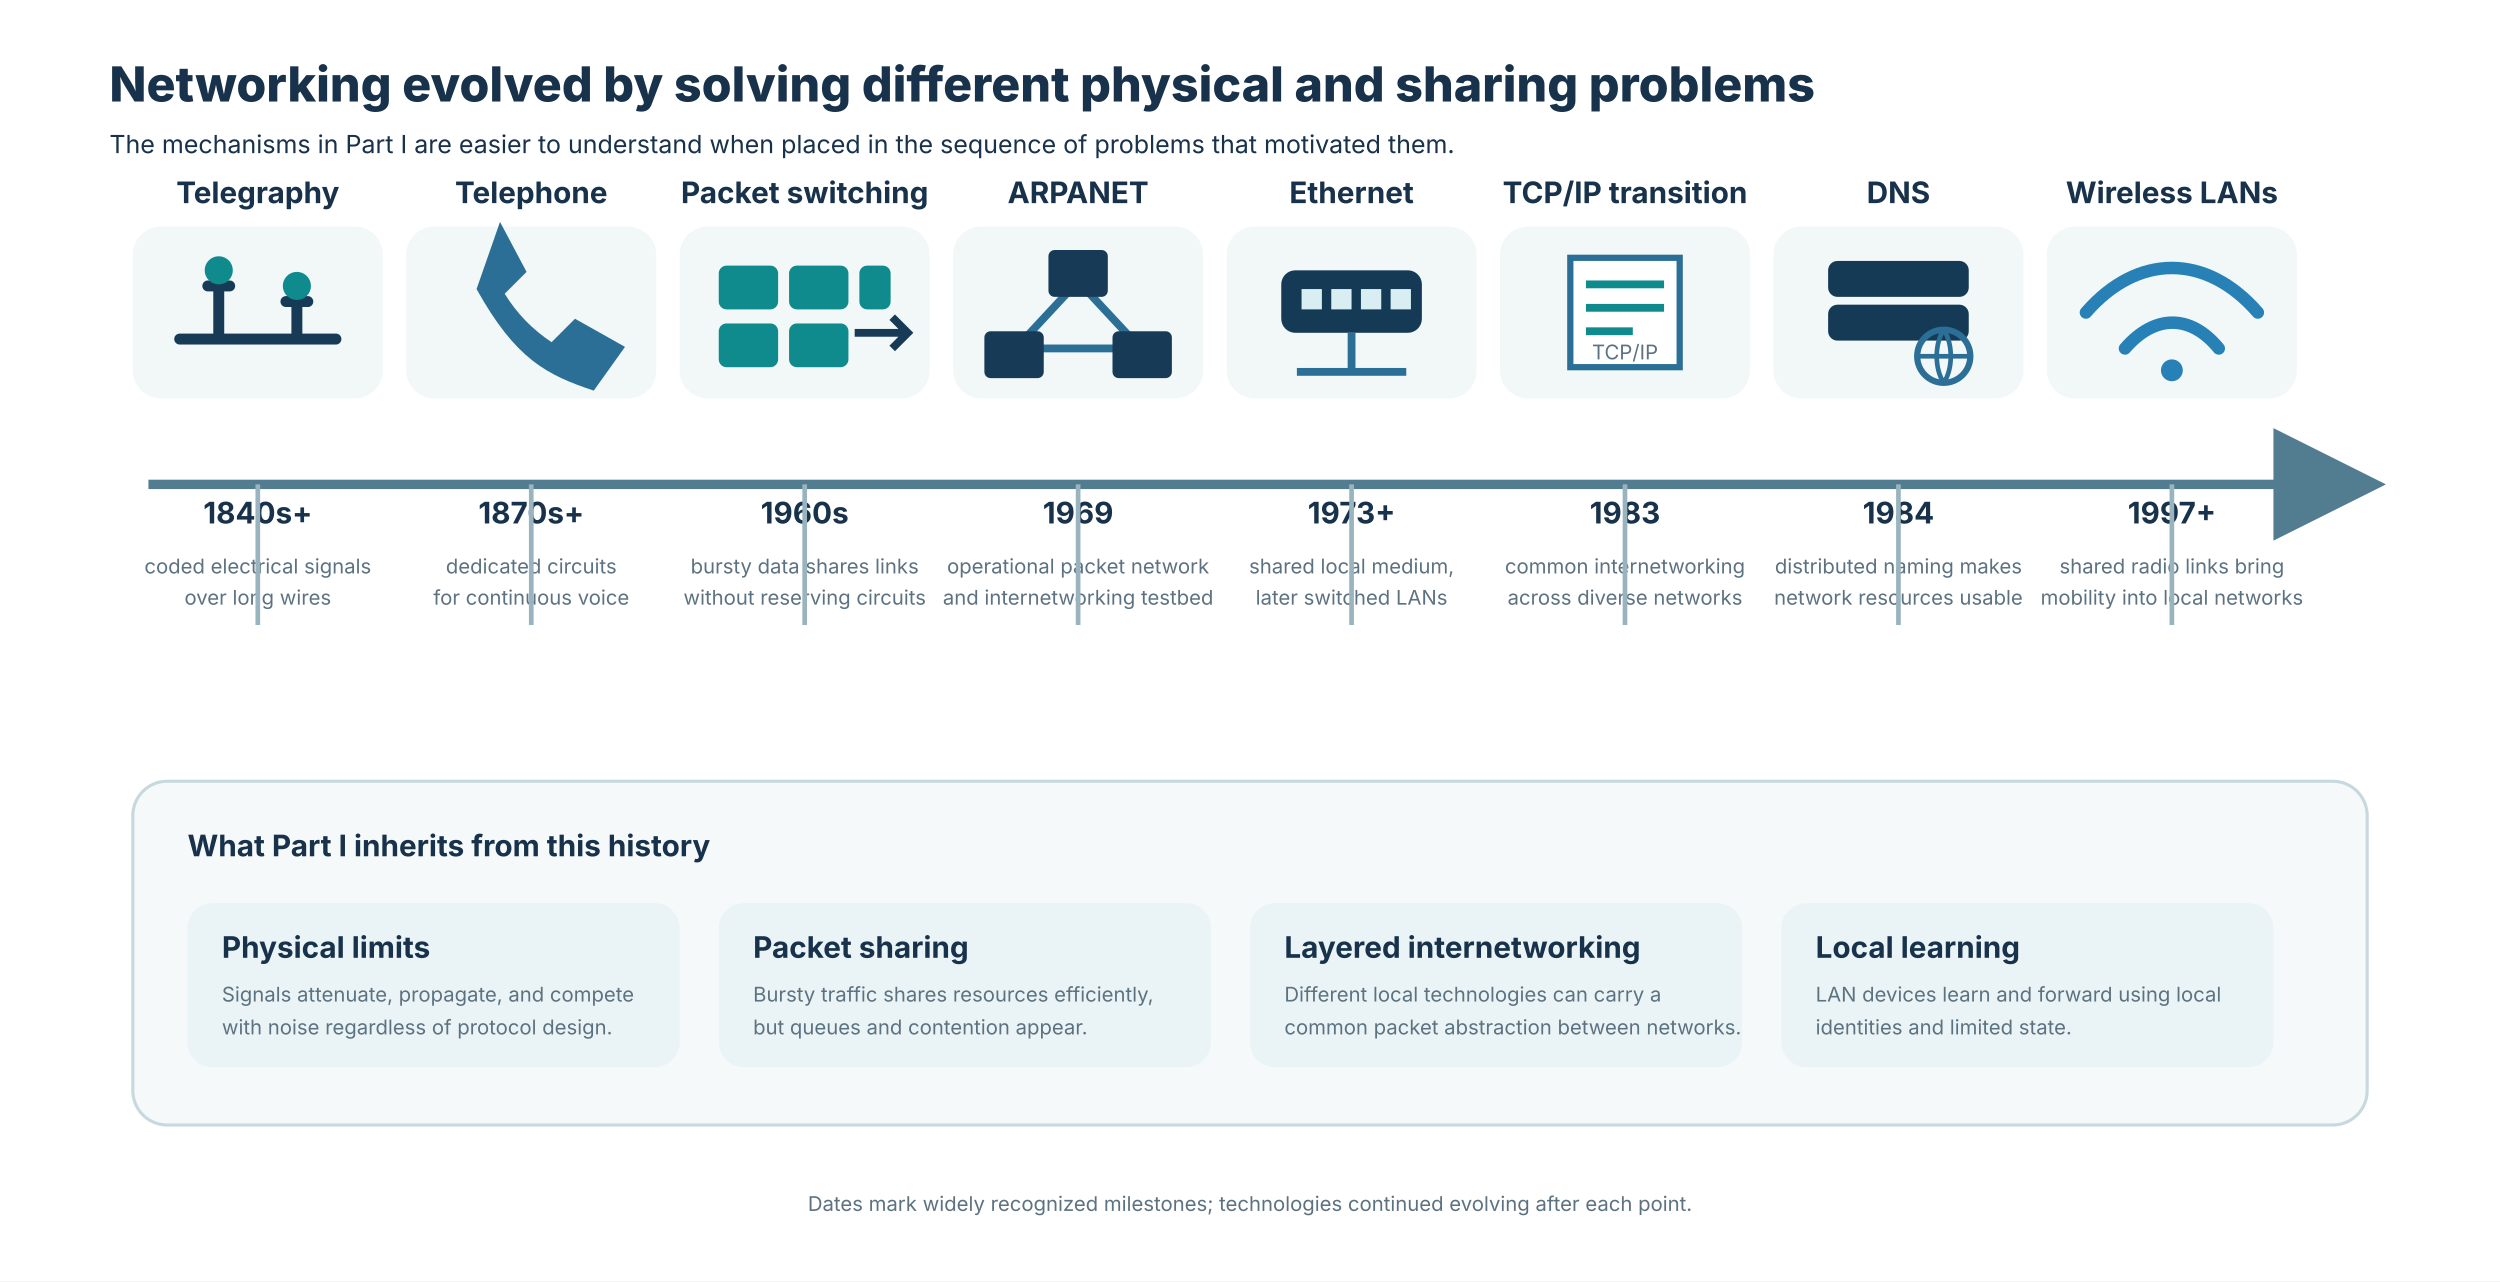
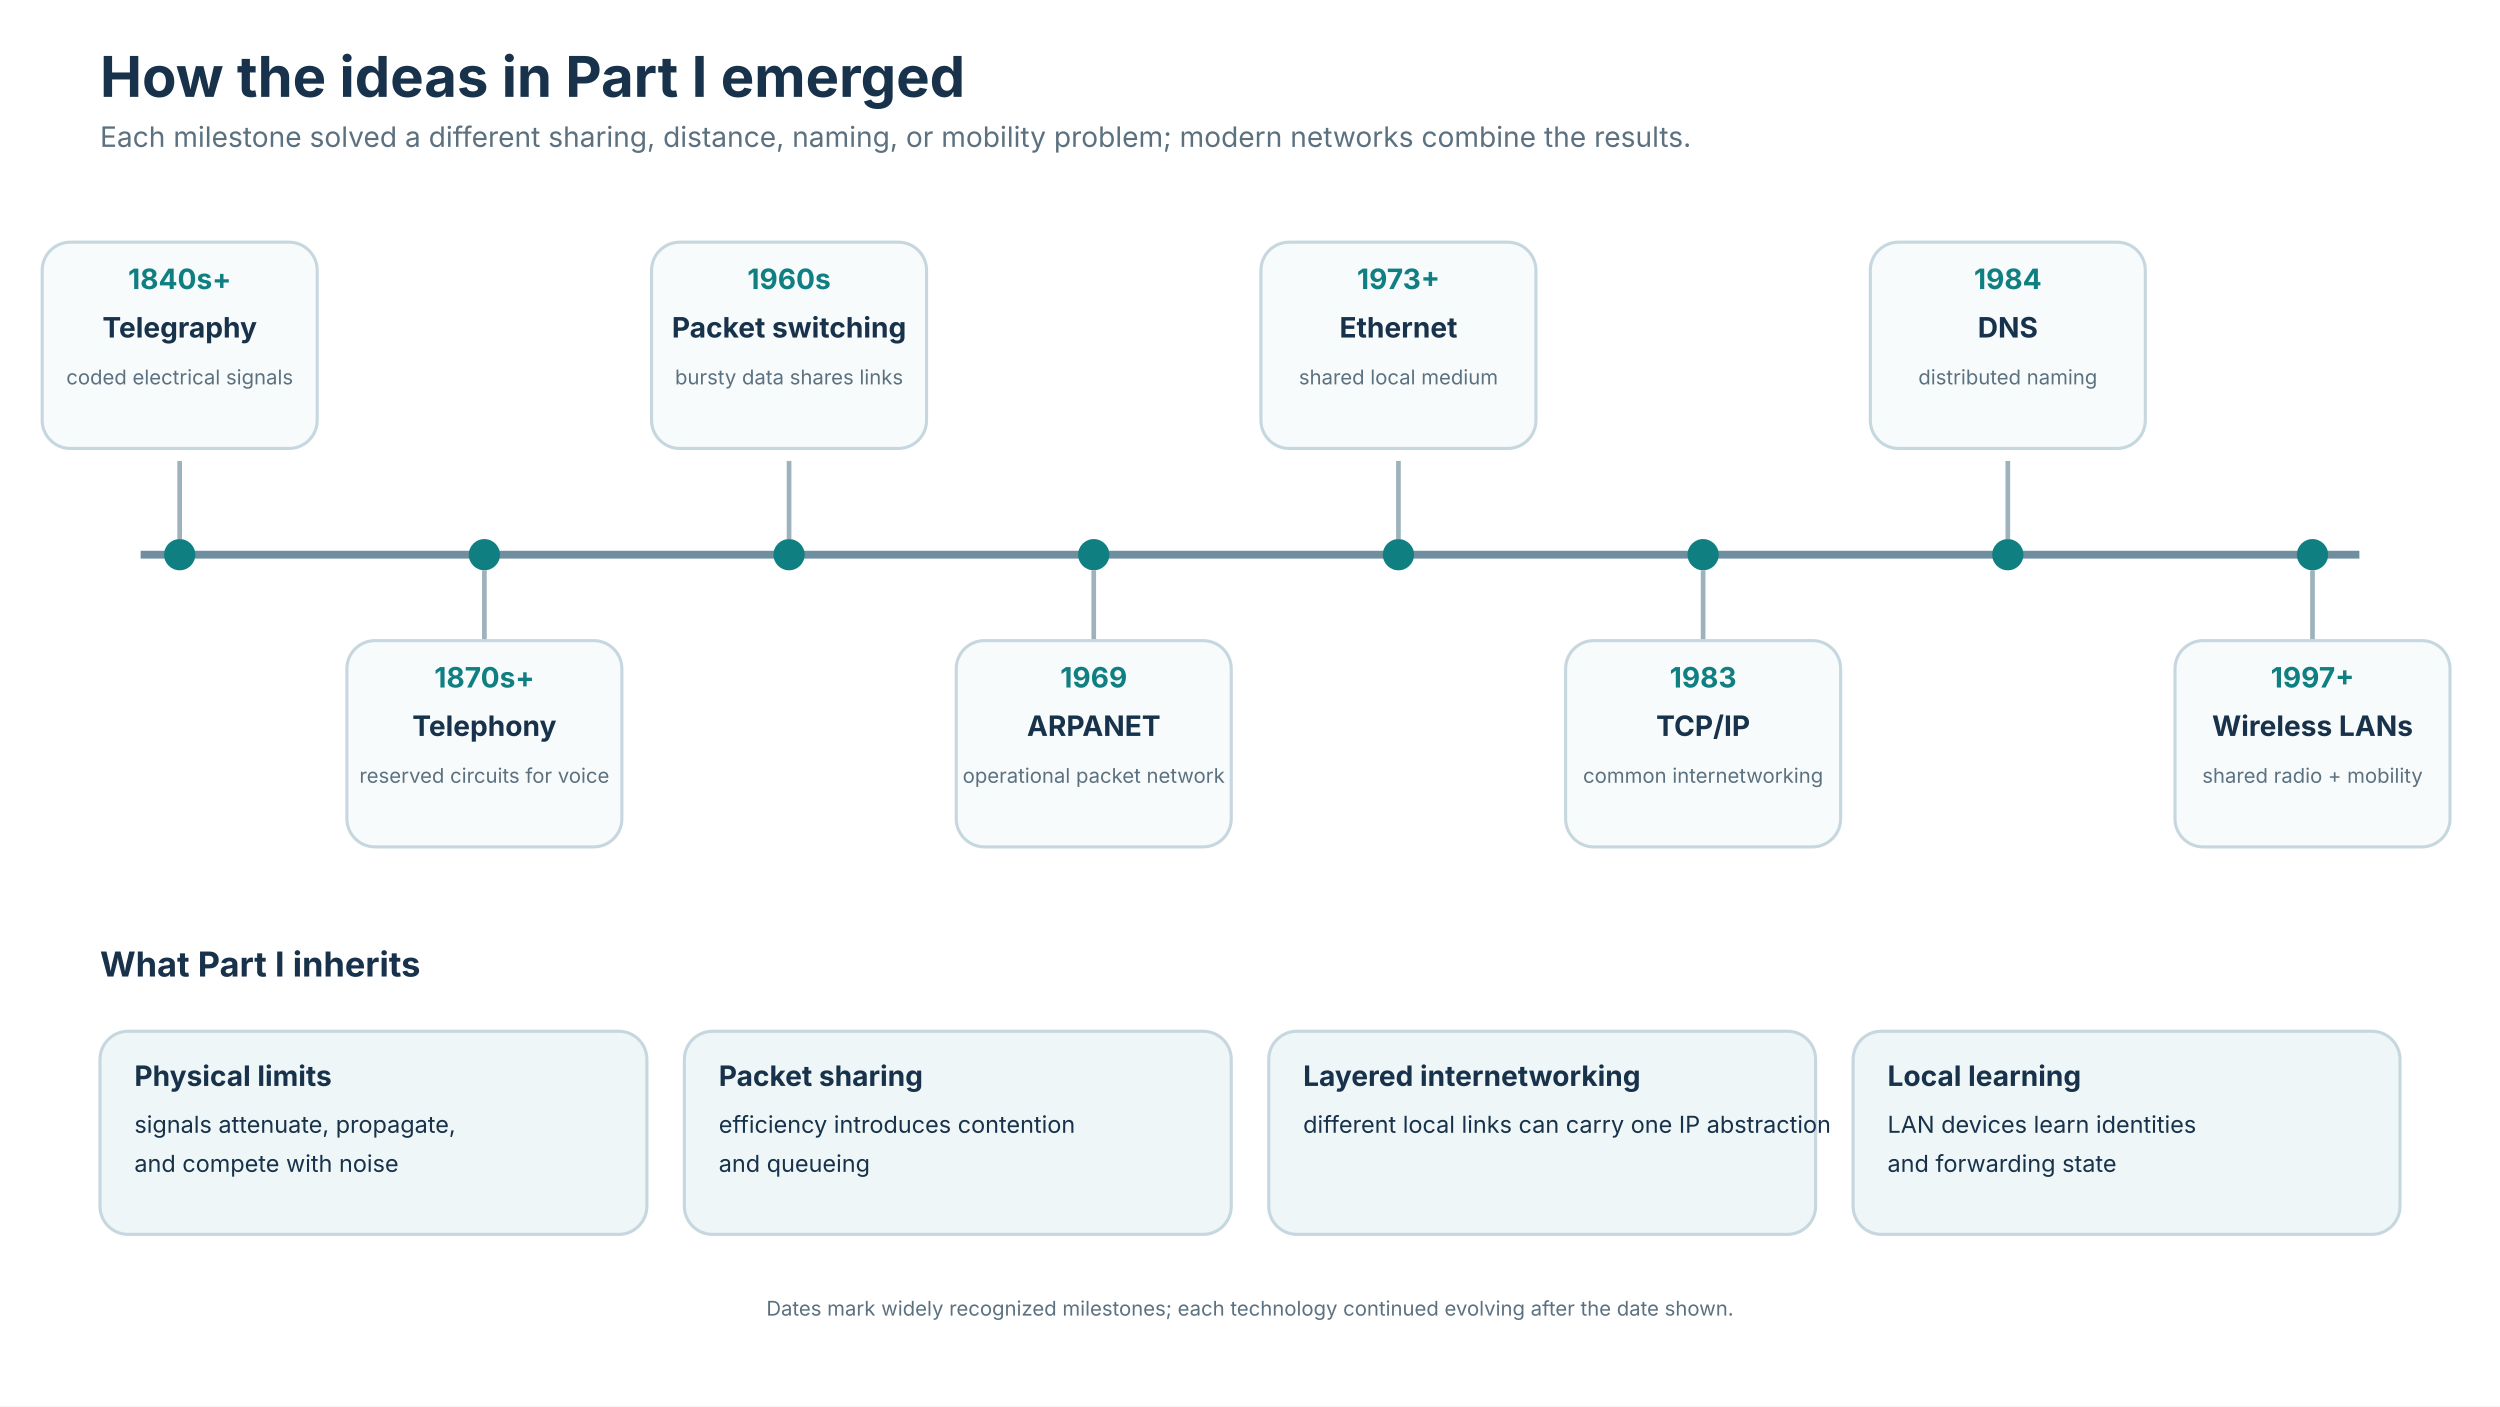
- <svg xmlns="http://www.w3.org/2000/svg" viewBox="0 0 1600 820" role="img" aria-labelledby="title desc">
+ <svg xmlns="http://www.w3.org/2000/svg" viewBox="0 0 1600 900" role="img" aria-labelledby="title desc">
  <style>
- text{font-family:ui-sans-serif,system-ui,-apple-system,"Segoe UI",sans-serif;fill:#17324a}.h{font-size:31px;font-weight:780}.m{font-size:19px;font-weight:750}.b{font-size:16px}.s{font-size:13px;fill:#5d7280}.w{fill:#fff}
+ text{font-family:Inter,ui-sans-serif,system-ui,-apple-system,"Segoe UI",sans-serif;fill:#17324a}
+ .title{font-size:36px;font-weight:750}.subtitle{font-size:18px;fill:#5c7180}.section{font-size:22px;font-weight:720}
+ .label{font-size:18px;font-weight:700}.body{font-size:15px}.small{font-size:13px;fill:#5c7180}.tiny{font-size:12px;fill:#5c7180}
+ .mono{font-family:ui-monospace,SFMono-Regular,Consolas,monospace;font-size:13px}.white{fill:#fff}.teal{fill:#0f7f82}.blue{fill:#2b6e96}.orange{fill:#c96b1b}
+ .card{fill:#f8fbfc;stroke:#c6d7df;stroke-width:2}.soft{fill:#edf5f7}.navy{fill:#173a56}.rule{stroke:#8fa9b6;stroke-width:3}.thin{stroke:#9db2bc;stroke-width:2}
</style>
-   <rect width="1600" height="820" fill="#fff" />
-   <text x="70" y="65" class="h">Networking evolved by solving different physical and sharing problems</text>
-   <text x="70" y="98" class="b">The mechanisms in Part I are easier to understand when placed in the sequence of problems that motivated them.</text>
-   <line x1="95" y1="310" x2="1505" y2="310" stroke="#527d91" stroke-width="6" />
-   <defs>
-     <marker id="a" markerWidth="12" markerHeight="12" refX="10" refY="6" orient="auto">
-       <path d="M0 0l12 6-12 6z" fill="#527d91" />
-     </marker>
-   </defs>
-   <line x1="1460" y1="310" x2="1515" y2="310" stroke="#527d91" stroke-width="6" marker-end="url(#a)" />
-   <g transform="translate(85,145)">
-     <rect width="160" height="110" rx="18" fill="#f2f7f8" />
-     <path d="M30 72h100M55 72V38M105 72V48M48 38h14M98 48h14" stroke="#173a56" stroke-width="7" stroke-linecap="round" />
-     <circle cx="55" cy="28" r="9" fill="#0f8b8d" />
-     <circle cx="105" cy="38" r="9" fill="#0f8b8d" />
-     <text x="80" y="-15" text-anchor="middle" class="m">Telegraphy</text>
-     <text x="80" y="190" text-anchor="middle" class="m">1840s+</text>
-     <text x="80" y="222" text-anchor="middle" class="s">coded electrical signals</text>
-     <text x="80" y="242" text-anchor="middle" class="s">over long wires</text>
-     <line x1="80" y1="165" x2="80" y2="255" stroke="#9ab4bf" stroke-width="3" />
-   </g>
-   <g transform="translate(260,145)">
-     <rect width="160" height="110" rx="18" fill="#f2f7f8" />
-     <path d="M45 40c25 45 45 55 75 65l20-28-32-18-15 15c-12-8-22-18-30-31l14-14-17-32z" fill="#2b6e96" />
-     <text x="80" y="-15" text-anchor="middle" class="m">Telephone</text>
-     <text x="80" y="190" text-anchor="middle" class="m">1870s+</text>
-     <text x="80" y="222" text-anchor="middle" class="s">dedicated circuits</text>
-     <text x="80" y="242" text-anchor="middle" class="s">for continuous voice</text>
-     <line x1="80" y1="165" x2="80" y2="255" stroke="#9ab4bf" stroke-width="3" />
-   </g>
-   <g transform="translate(435,145)">
-     <rect width="160" height="110" rx="18" fill="#f2f7f8" />
-     <g fill="#0f8b8d">
-       <rect x="25" y="25" width="38" height="28" rx="5" />
-       <rect x="70" y="25" width="38" height="28" rx="5" />
-       <rect x="115" y="25" width="20" height="28" rx="5" />
-       <rect x="25" y="62" width="38" height="28" rx="5" />
-       <rect x="70" y="62" width="38" height="28" rx="5" />
-     </g>
-     <path d="M112 68h32M136 58l10 10-10 10" fill="none" stroke="#173a56" stroke-width="5" />
-     <text x="80" y="-15" text-anchor="middle" class="m">Packet switching</text>
-     <text x="80" y="190" text-anchor="middle" class="m">1960s</text>
-     <text x="80" y="222" text-anchor="middle" class="s">bursty data shares links</text>
-     <text x="80" y="242" text-anchor="middle" class="s">without reserving circuits</text>
-     <line x1="80" y1="165" x2="80" y2="255" stroke="#9ab4bf" stroke-width="3" />
-   </g>
-   <g transform="translate(610,145)">
-     <rect width="160" height="110" rx="18" fill="#f2f7f8" />
-     <g stroke="#2b6e96" stroke-width="5">
-       <line x1="80" y1="35" x2="40" y2="78" />
-       <line x1="80" y1="35" x2="120" y2="78" />
-       <line x1="40" y1="78" x2="120" y2="78" />
-     </g>
-     <g fill="#173a56">
-       <rect x="61" y="15" width="38" height="30" rx="4" />
-       <rect x="20" y="67" width="38" height="30" rx="4" />
-       <rect x="102" y="67" width="38" height="30" rx="4" />
-     </g>
-     <text x="80" y="-15" text-anchor="middle" class="m">ARPANET</text>
-     <text x="80" y="190" text-anchor="middle" class="m">1969</text>
-     <text x="80" y="222" text-anchor="middle" class="s">operational packet network</text>
-     <text x="80" y="242" text-anchor="middle" class="s">and internetworking testbed</text>
-     <line x1="80" y1="165" x2="80" y2="255" stroke="#9ab4bf" stroke-width="3" />
-   </g>
-   <g transform="translate(785,145)">
-     <rect width="160" height="110" rx="18" fill="#f2f7f8" />
-     <rect x="35" y="28" width="90" height="40" rx="9" fill="#153a56" />
-     <g fill="#d8eef2">
-       <rect x="48" y="40" width="13" height="13" />
-       <rect x="67" y="40" width="13" height="13" />
-       <rect x="86" y="40" width="13" height="13" />
-       <rect x="105" y="40" width="13" height="13" />
-     </g>
-     <path d="M80 68v25M45 93h70" stroke="#2b6e96" stroke-width="5" />
-     <text x="80" y="-15" text-anchor="middle" class="m">Ethernet</text>
-     <text x="80" y="190" text-anchor="middle" class="m">1973+</text>
-     <text x="80" y="222" text-anchor="middle" class="s">shared local medium,</text>
-     <text x="80" y="242" text-anchor="middle" class="s">later switched LANs</text>
-     <line x1="80" y1="165" x2="80" y2="255" stroke="#9ab4bf" stroke-width="3" />
-   </g>
-   <g transform="translate(960,145)">
-     <rect width="160" height="110" rx="18" fill="#f2f7f8" />
-     <path d="M45 20h70v70H45z" fill="#fff" stroke="#2b6e96" stroke-width="4" />
-     <path d="M55 37h50M55 52h50M55 67h30" stroke="#0f8b8d" stroke-width="5" />
-     <text x="80" y="85" text-anchor="middle" class="s">TCP/IP</text>
-     <text x="80" y="-15" text-anchor="middle" class="m">TCP/IP transition</text>
-     <text x="80" y="190" text-anchor="middle" class="m">1983</text>
-     <text x="80" y="222" text-anchor="middle" class="s">common internetworking</text>
-     <text x="80" y="242" text-anchor="middle" class="s">across diverse networks</text>
-     <line x1="80" y1="165" x2="80" y2="255" stroke="#9ab4bf" stroke-width="3" />
-   </g>
-   <g transform="translate(1135,145)">
-     <rect width="160" height="110" rx="18" fill="#f2f7f8" />
-     <g fill="#153a56">
-       <rect x="35" y="22" width="90" height="23" rx="6" />
-       <rect x="35" y="50" width="90" height="23" rx="6" />
-     </g>
-     <circle cx="109" cy="83" r="17" fill="none" stroke="#2b6e96" stroke-width="4" />
-     <path d="M92 83h34M109 66c-6 9-6 25 0 34M109 66c6 9 6 25 0 34" fill="none" stroke="#2b6e96" stroke-width="3" />
-     <text x="80" y="-15" text-anchor="middle" class="m">DNS</text>
-     <text x="80" y="190" text-anchor="middle" class="m">1984</text>
-     <text x="80" y="222" text-anchor="middle" class="s">distributed naming makes</text>
-     <text x="80" y="242" text-anchor="middle" class="s">network resources usable</text>
-     <line x1="80" y1="165" x2="80" y2="255" stroke="#9ab4bf" stroke-width="3" />
-   </g>
-   <g transform="translate(1310,145)">
-     <rect width="160" height="110" rx="18" fill="#f2f7f8" />
-     <g fill="none" stroke="#2781b6" stroke-width="8" stroke-linecap="round">
-       <path d="M25 55c33-38 77-38 110 0" />
-       <path d="M50 78c19-22 42-22 60 0" />
-     </g>
-     <circle cx="80" cy="92" r="7" fill="#2781b6" />
-     <text x="80" y="-15" text-anchor="middle" class="m">Wireless LANs</text>
-     <text x="80" y="190" text-anchor="middle" class="m">1997+</text>
-     <text x="80" y="222" text-anchor="middle" class="s">shared radio links bring</text>
-     <text x="80" y="242" text-anchor="middle" class="s">mobility into local networks</text>
-     <line x1="80" y1="165" x2="80" y2="255" stroke="#9ab4bf" stroke-width="3" />
-   </g>
-   <g transform="translate(85,500)">
-     <rect width="1430" height="220" rx="22" fill="#f6f9fa" stroke="#c8d8df" stroke-width="2" />
-     <text x="35" y="48" class="m">What Part I inherits from this history</text>
-     <g transform="translate(35,78)">
-       <rect width="315" height="105" rx="16" fill="#eaf4f6" />
-       <text x="22" y="35" class="m">Physical limits</text>
-       <text x="22" y="63" class="s">Signals attenuate, propagate, and compete</text>
-       <text x="22" y="84" class="s">with noise regardless of protocol design.</text>
-       <rect x="340" width="315" height="105" rx="16" fill="#eaf4f6" />
-       <text x="362" y="35" class="m">Packet sharing</text>
-       <text x="362" y="63" class="s">Bursty traffic shares resources efficiently,</text>
-       <text x="362" y="84" class="s">but queues and contention appear.</text>
-       <rect x="680" width="315" height="105" rx="16" fill="#eaf4f6" />
-       <text x="702" y="35" class="m">Layered internetworking</text>
-       <text x="702" y="63" class="s">Different local technologies can carry a</text>
-       <text x="702" y="84" class="s">common packet abstraction between networks.</text>
-       <rect x="1020" width="315" height="105" rx="16" fill="#eaf4f6" />
-       <text x="1042" y="35" class="m">Local learning</text>
-       <text x="1042" y="63" class="s">LAN devices learn and forward using local</text>
-       <text x="1042" y="84" class="s">identities and limited state.</text>
-     </g>
-   </g>
-   <text x="800" y="775" text-anchor="middle" class="s">Dates mark widely recognized milestones; technologies continued evolving after each point.</text>
+   <rect width="1600" height="900" fill="#fff" />
+   <text x="64" y="62" class="title">How the ideas in Part I emerged</text>
+   <text x="64" y="94" class="subtitle">Each milestone solved a different sharing, distance, naming, or mobility problem; modern networks combine the results.</text>
+   <line x1="90" y1="355" x2="1510" y2="355" stroke="#6f8fa0" stroke-width="5" />
+   <circle cx="115" cy="355" r="10" fill="#0f7f82" />
+   <line x1="115" y1="345" x2="115" y2="295" stroke="#9db2bc" stroke-width="3" />
+   <rect x="27" y="155" width="176" height="132" rx="18" fill="#f8fbfc" stroke="#c6d7df" stroke-width="2" />
+   <text x="115" y="185" class="label teal" text-anchor="middle">1840s+</text>
+   <text x="115" y="216" class="label" text-anchor="middle">Telegraphy</text>
+   <text x="115" y="246" class="small" text-anchor="middle">coded electrical signals</text>
+   <circle cx="310" cy="355" r="10" fill="#0f7f82" />
+   <line x1="310" y1="365" x2="310" y2="410" stroke="#9db2bc" stroke-width="3" />
+   <rect x="222" y="410" width="176" height="132" rx="18" fill="#f8fbfc" stroke="#c6d7df" stroke-width="2" />
+   <text x="310" y="440" class="label teal" text-anchor="middle">1870s+</text>
+   <text x="310" y="471" class="label" text-anchor="middle">Telephony</text>
+   <text x="310" y="501" class="small" text-anchor="middle">reserved circuits for voice</text>
+   <circle cx="505" cy="355" r="10" fill="#0f7f82" />
+   <line x1="505" y1="345" x2="505" y2="295" stroke="#9db2bc" stroke-width="3" />
+   <rect x="417" y="155" width="176" height="132" rx="18" fill="#f8fbfc" stroke="#c6d7df" stroke-width="2" />
+   <text x="505" y="185" class="label teal" text-anchor="middle">1960s</text>
+   <text x="505" y="216" class="label" text-anchor="middle">Packet switching</text>
+   <text x="505" y="246" class="small" text-anchor="middle">bursty data shares links</text>
+   <circle cx="700" cy="355" r="10" fill="#0f7f82" />
+   <line x1="700" y1="365" x2="700" y2="410" stroke="#9db2bc" stroke-width="3" />
+   <rect x="612" y="410" width="176" height="132" rx="18" fill="#f8fbfc" stroke="#c6d7df" stroke-width="2" />
+   <text x="700" y="440" class="label teal" text-anchor="middle">1969</text>
+   <text x="700" y="471" class="label" text-anchor="middle">ARPANET</text>
+   <text x="700" y="501" class="small" text-anchor="middle">operational packet network</text>
+   <circle cx="895" cy="355" r="10" fill="#0f7f82" />
+   <line x1="895" y1="345" x2="895" y2="295" stroke="#9db2bc" stroke-width="3" />
+   <rect x="807" y="155" width="176" height="132" rx="18" fill="#f8fbfc" stroke="#c6d7df" stroke-width="2" />
+   <text x="895" y="185" class="label teal" text-anchor="middle">1973+</text>
+   <text x="895" y="216" class="label" text-anchor="middle">Ethernet</text>
+   <text x="895" y="246" class="small" text-anchor="middle">shared local medium</text>
+   <circle cx="1090" cy="355" r="10" fill="#0f7f82" />
+   <line x1="1090" y1="365" x2="1090" y2="410" stroke="#9db2bc" stroke-width="3" />
+   <rect x="1002" y="410" width="176" height="132" rx="18" fill="#f8fbfc" stroke="#c6d7df" stroke-width="2" />
+   <text x="1090" y="440" class="label teal" text-anchor="middle">1983</text>
+   <text x="1090" y="471" class="label" text-anchor="middle">TCP/IP</text>
+   <text x="1090" y="501" class="small" text-anchor="middle">common internetworking</text>
+   <circle cx="1285" cy="355" r="10" fill="#0f7f82" />
+   <line x1="1285" y1="345" x2="1285" y2="295" stroke="#9db2bc" stroke-width="3" />
+   <rect x="1197" y="155" width="176" height="132" rx="18" fill="#f8fbfc" stroke="#c6d7df" stroke-width="2" />
+   <text x="1285" y="185" class="label teal" text-anchor="middle">1984</text>
+   <text x="1285" y="216" class="label" text-anchor="middle">DNS</text>
+   <text x="1285" y="246" class="small" text-anchor="middle">distributed naming</text>
+   <circle cx="1480" cy="355" r="10" fill="#0f7f82" />
+   <line x1="1480" y1="365" x2="1480" y2="410" stroke="#9db2bc" stroke-width="3" />
+   <rect x="1392" y="410" width="176" height="132" rx="18" fill="#f8fbfc" stroke="#c6d7df" stroke-width="2" />
+   <text x="1480" y="440" class="label teal" text-anchor="middle">1997+</text>
+   <text x="1480" y="471" class="label" text-anchor="middle">Wireless LANs</text>
+   <text x="1480" y="501" class="small" text-anchor="middle">shared radio + mobility</text>
+   <text x="64" y="625" class="section">What Part I inherits</text>
+   <rect x="64" y="660" width="350" height="130" rx="18" fill="#eef6f7" stroke="#c6d7df" stroke-width="2" />
+   <text x="86" y="695" class="label">Physical limits</text>
+   <text x="86" y="725" class="body">signals attenuate, propagate,</text>
+   <text x="86" y="750" class="body">and compete with noise</text>
+   <rect x="438" y="660" width="350" height="130" rx="18" fill="#eef6f7" stroke="#c6d7df" stroke-width="2" />
+   <text x="460" y="695" class="label">Packet sharing</text>
+   <text x="460" y="725" class="body">efficiency introduces contention</text>
+   <text x="460" y="750" class="body">and queueing</text>
+   <rect x="812" y="660" width="350" height="130" rx="18" fill="#eef6f7" stroke="#c6d7df" stroke-width="2" />
+   <text x="834" y="695" class="label">Layered internetworking</text>
+   <text x="834" y="725" class="body">different local links can carry one IP abstraction</text>
+   <rect x="1186" y="660" width="350" height="130" rx="18" fill="#eef6f7" stroke="#c6d7df" stroke-width="2" />
+   <text x="1208" y="695" class="label">Local learning</text>
+   <text x="1208" y="725" class="body">LAN devices learn identities</text>
+   <text x="1208" y="750" class="body">and forwarding state</text>
+   <text x="800" y="842" class="small" text-anchor="middle">Dates mark widely recognized milestones; each technology continued evolving after the date shown.</text>
</svg>
